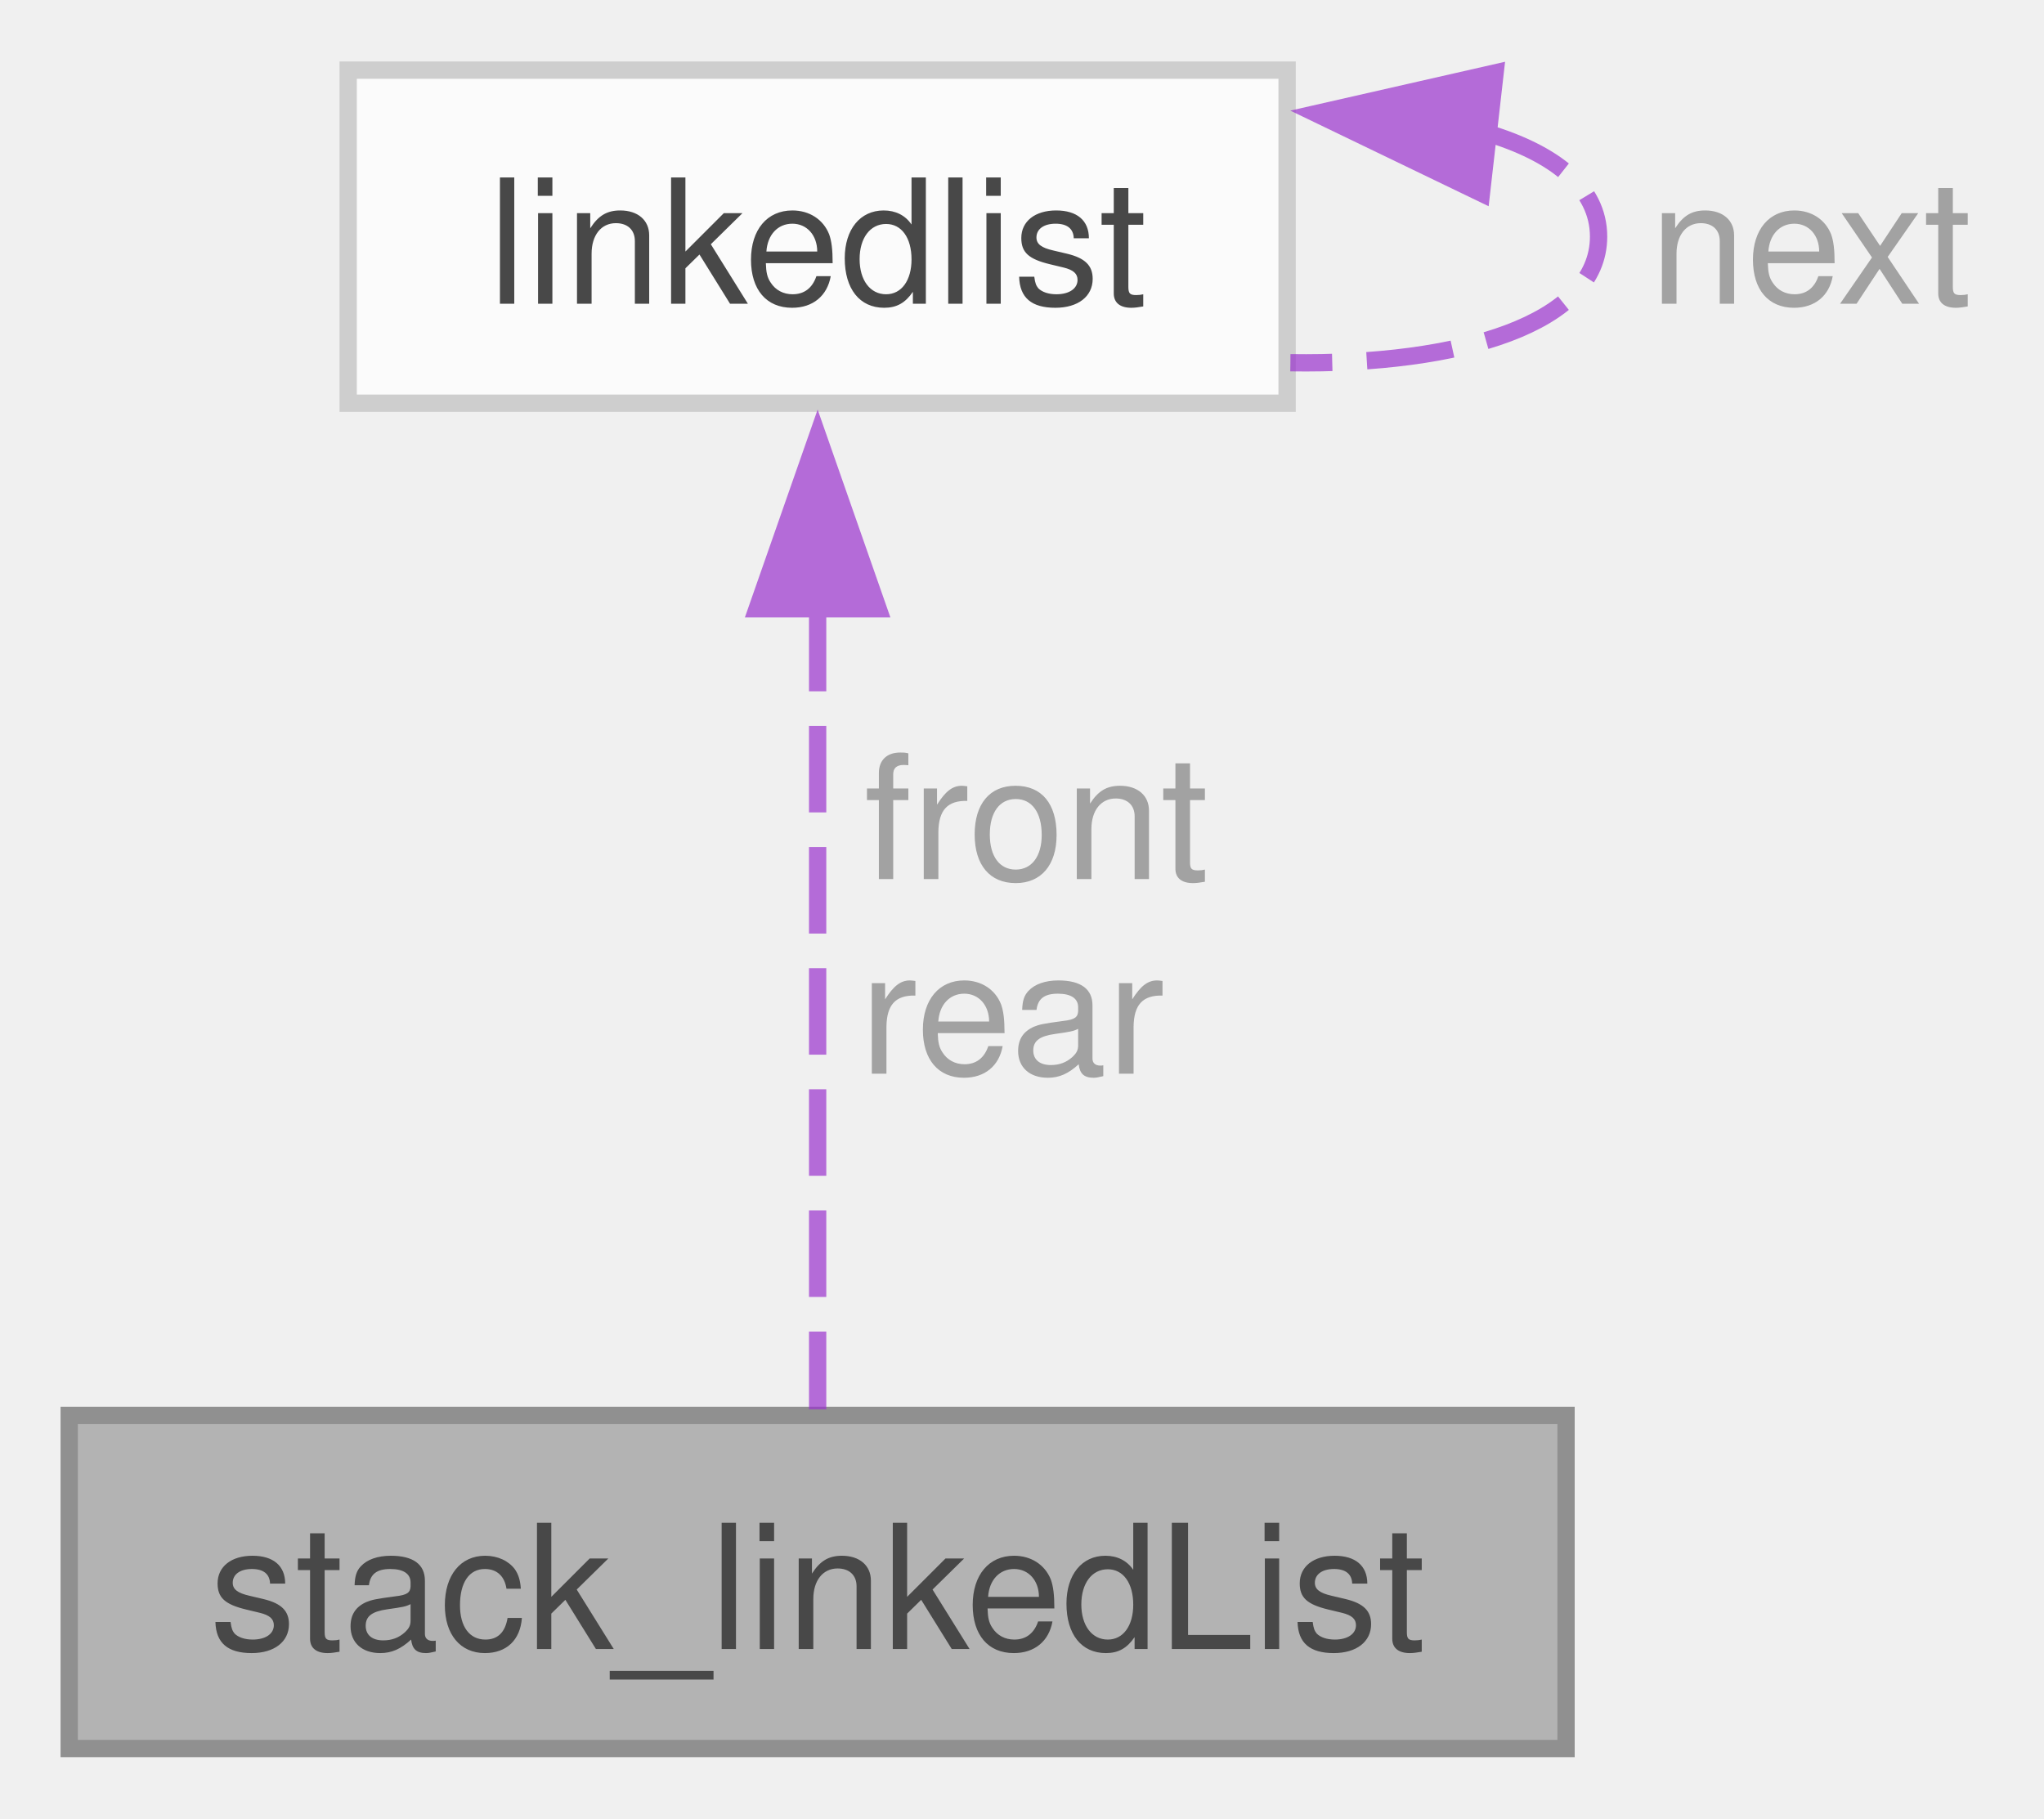
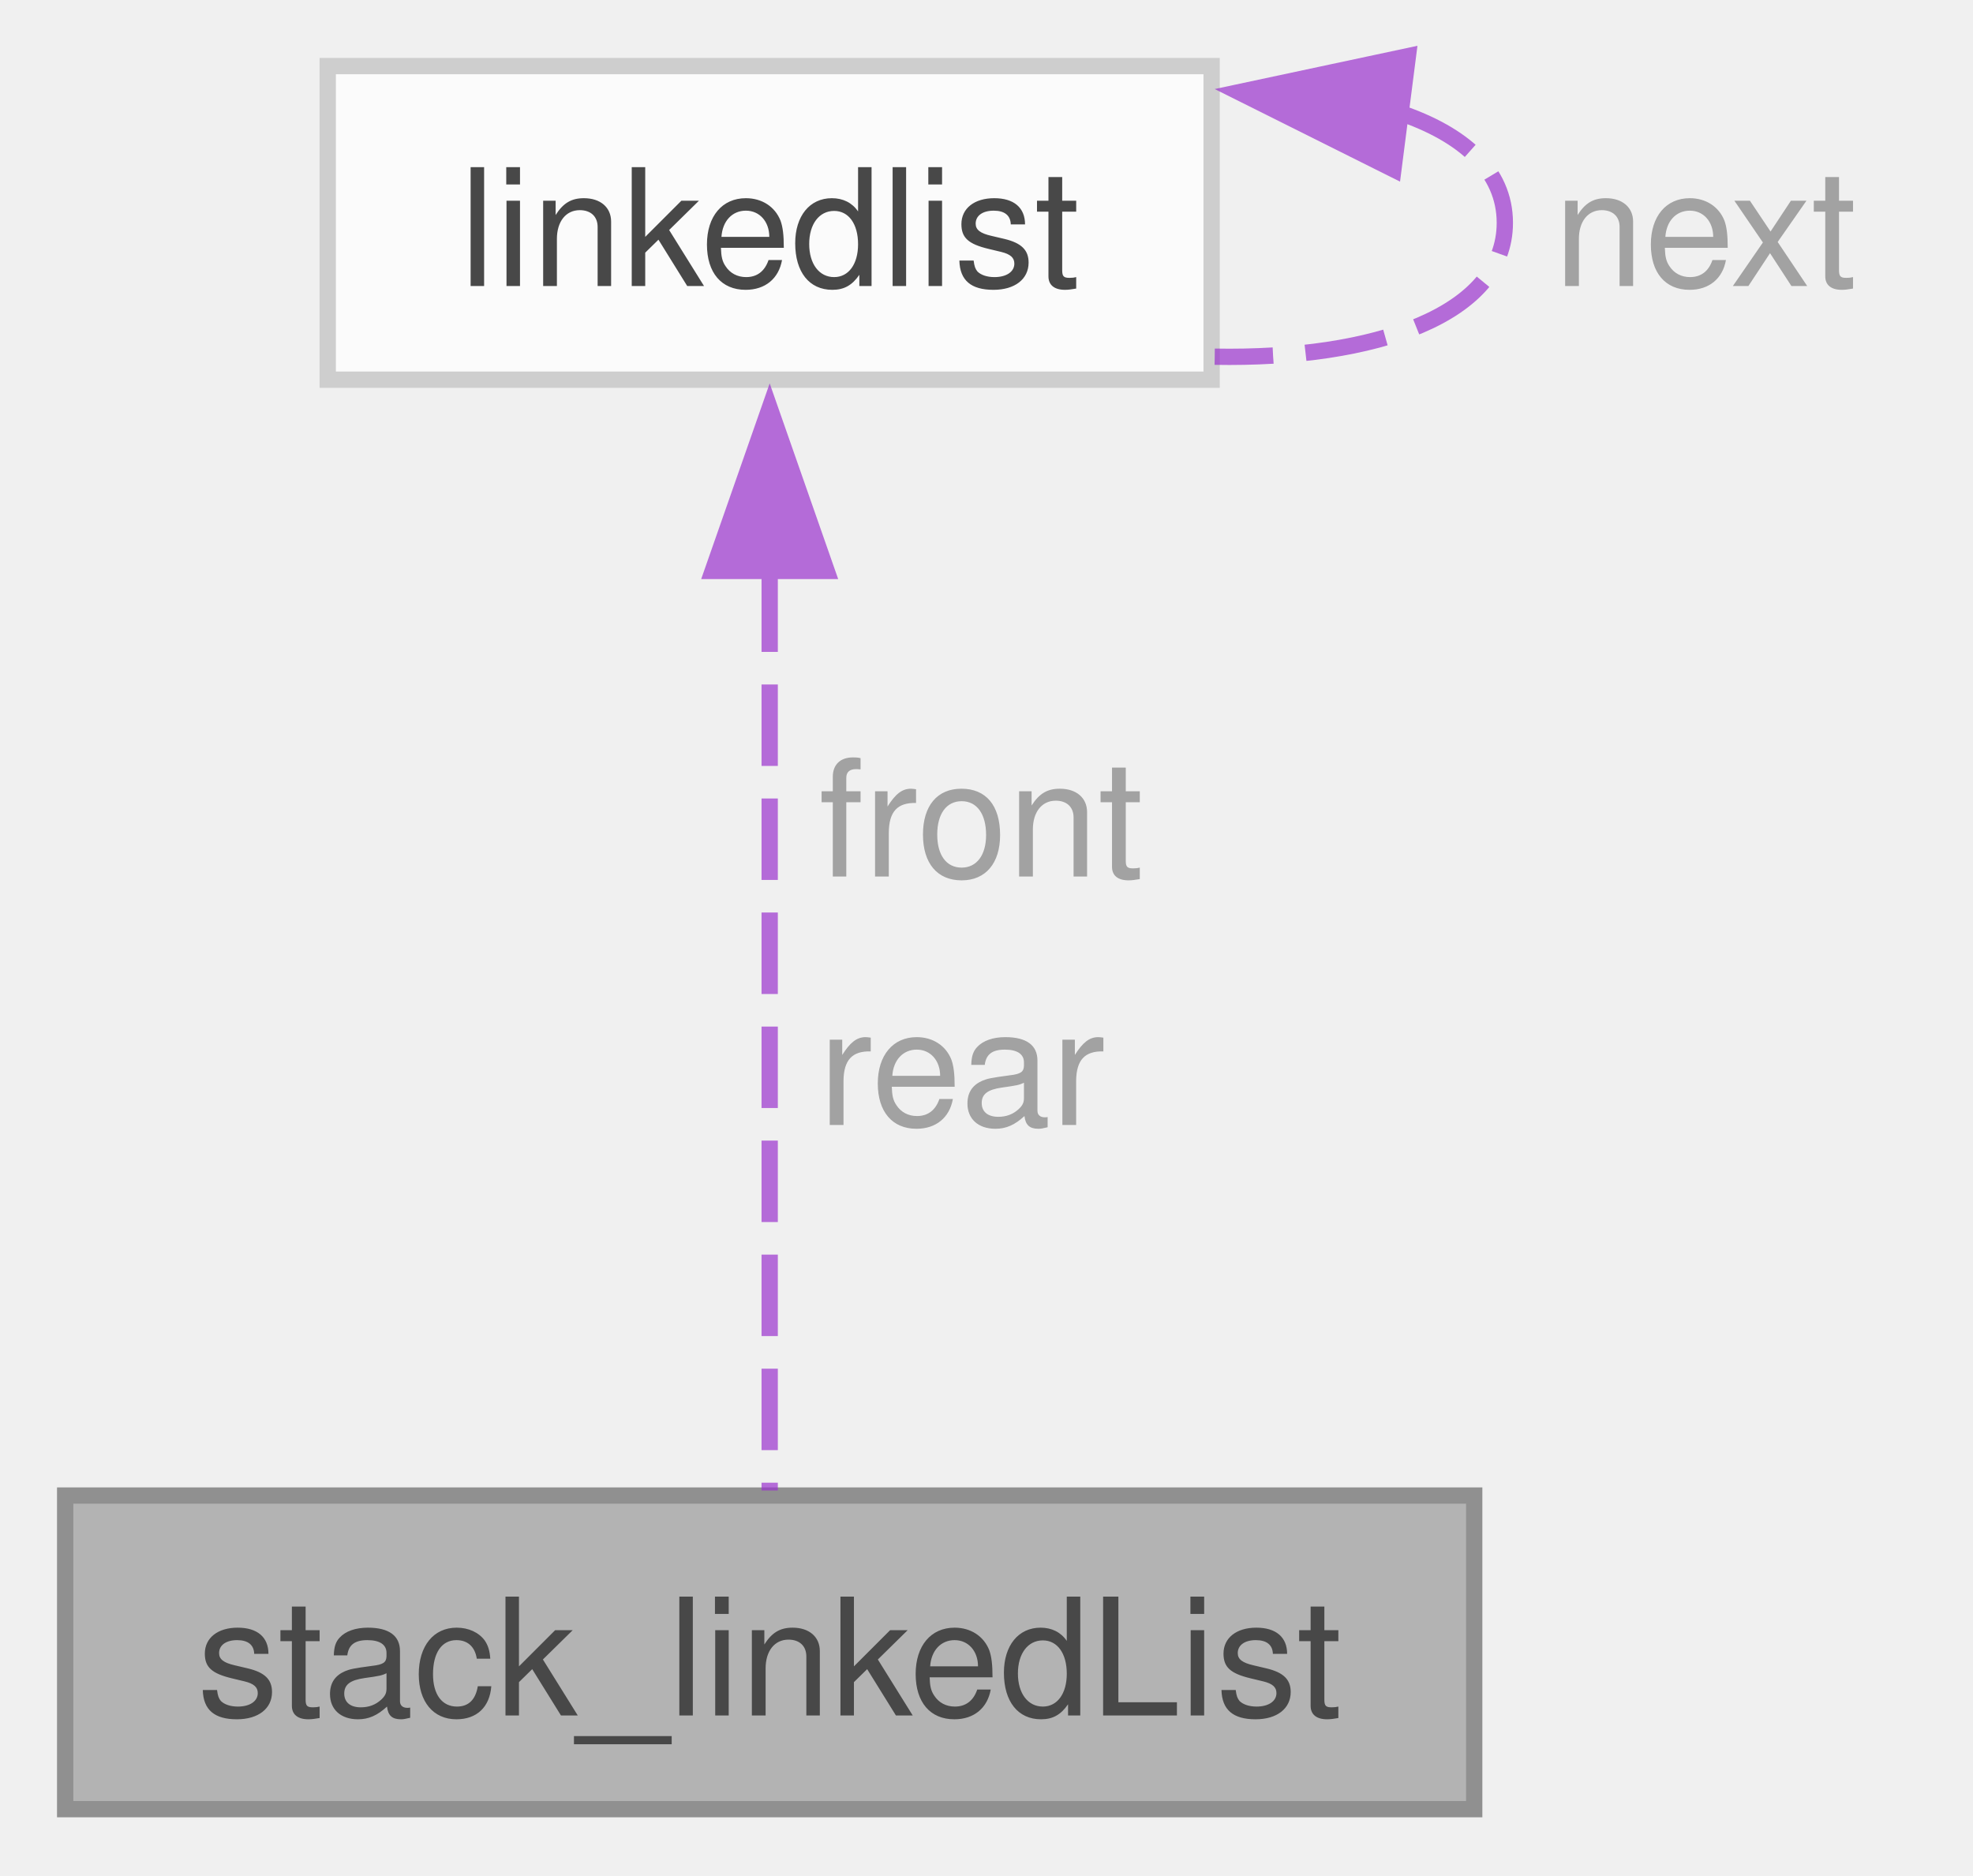
- <svg xmlns="http://www.w3.org/2000/svg" xmlns:xlink="http://www.w3.org/1999/xlink" width="118pt" height="105pt" viewBox="0.00 0.00 118.12 105.00">
+ <svg xmlns="http://www.w3.org/2000/svg" xmlns:xlink="http://www.w3.org/1999/xlink" width="121pt" height="115pt" viewBox="0.00 0.00 121.12 115.00">
  <svg id="main" version="1.1" xml:space="preserve">
    <style type="text/css">
.node, .edge {opacity: 0.7;}
.node.selected, .edge.selected {opacity: 1;}
.edge:hover path { stroke: red; }
.edge:hover polygon { stroke: red; fill: red; }
</style>
    <svg id="graph" class="graph">
-       <g id="graph0" class="graph" transform="scale(1 1) rotate(0) translate(4 101)">
+       <g id="graph0" class="graph" transform="scale(1 1) rotate(0) translate(4 111)">
        <g id="Node000001" class="node">
          <g id="a_Node000001">
            <a xlink:title=" ">
              <polygon fill="#999999" stroke="#666666" points="86.5,-19.25 0,-19.25 0,0 86.5,0 86.5,-19.25" />
              <text text-anchor="middle" x="43.25" y="-5.75" font-family="Helvetica,sans-Serif" font-size="10.00">stack_linkedList</text>
            </a>
          </g>
        </g>
        <g id="Node000002" class="node">
          <g id="a_Node000002">
            <a xlink:href="../../d0/dff/structlinkedlist.html" target="_top" xlink:title=" ">
-               <polygon fill="white" stroke="#bfbfbf" points="70.38,-97 16.12,-97 16.12,-77.75 70.38,-77.75 70.38,-97" />
-               <text text-anchor="middle" x="43.25" y="-83.5" font-family="Helvetica,sans-Serif" font-size="10.00">linkedlist</text>
+               <polygon fill="white" stroke="#bfbfbf" points="70.38,-107 16.12,-107 16.12,-87.75 70.38,-87.75 70.38,-107" />
+               <text text-anchor="middle" x="43.25" y="-93.5" font-family="Helvetica,sans-Serif" font-size="10.00">linkedlist</text>
            </a>
          </g>
        </g>
        <g id="edge1_Node000001_Node000002" class="edge">
          <g id="a_edge1_Node000001_Node000002">
            <a xlink:title=" ">
-               <path fill="none" stroke="#9a32cd" stroke-dasharray="5,2" d="M43.25,-66.1C43.25,-50.95 43.25,-30.98 43.25,-19.6" />
-               <polygon fill="#9a32cd" stroke="#9a32cd" points="39.75,-65.87 43.25,-75.87 46.75,-65.87 39.75,-65.87" />
+               <path fill="none" stroke="#9a32cd" stroke-dasharray="5,2" d="M43.25,-76.04C43.25,-58.11 43.25,-32.83 43.25,-19.56" />
+               <polygon fill="#9a32cd" stroke="#9a32cd" points="39.75,-76.01 43.25,-86.01 46.75,-76.01 39.75,-76.01" />
            </a>
          </g>
-           <text text-anchor="middle" x="54.5" y="-50.25" font-family="Helvetica,sans-Serif" font-size="10.00" fill="grey"> front</text>
-           <text text-anchor="middle" x="54.5" y="-39" font-family="Helvetica,sans-Serif" font-size="10.00" fill="grey">rear</text>
+           <text text-anchor="start" x="46.25" y="-57.25" font-family="Helvetica,sans-Serif" font-size="10.00" fill="grey">front</text>
+           <text text-anchor="start" x="46.25" y="-42" font-family="Helvetica,sans-Serif" font-size="10.00" fill="grey">rear</text>
        </g>
        <g id="edge2_Node000002_Node000002" class="edge">
          <g id="a_edge2_Node000002_Node000002">
            <a xlink:title=" ">
-               <path fill="none" stroke="#9a32cd" stroke-dasharray="5,2" d="M81.88,-93.38C85.84,-92.2 88.38,-90.19 88.38,-87.38 88.38,-82.36 80.38,-79.94 70.57,-80.09" />
-               <polygon fill="#9a32cd" stroke="#9a32cd" points="81.61,-89.89 72.07,-94.49 82.4,-96.84 81.61,-89.89" />
+               <path fill="none" stroke="#9a32cd" stroke-dasharray="5,2" d="M81.88,-104.15C85.84,-102.82 88.38,-100.56 88.38,-97.38 88.38,-91.72 80.38,-88.98 70.57,-89.16" />
+               <polygon fill="#9a32cd" stroke="#9a32cd" points="81.54,-100.67 72.07,-105.4 82.43,-107.61 81.54,-100.67" />
            </a>
          </g>
-           <text text-anchor="middle" x="99.25" y="-83.5" font-family="Helvetica,sans-Serif" font-size="10.00" fill="grey"> next</text>
+           <text text-anchor="start" x="91.38" y="-93.5" font-family="Helvetica,sans-Serif" font-size="10.00" fill="grey">next</text>
        </g>
      </g>
    </svg>
  </svg>
  <style type="text/css">

[data-mouse-over-selected='false'] { opacity: 0.7; }
[data-mouse-over-selected='true']  { opacity: 1.0; }

</style>
</svg>
